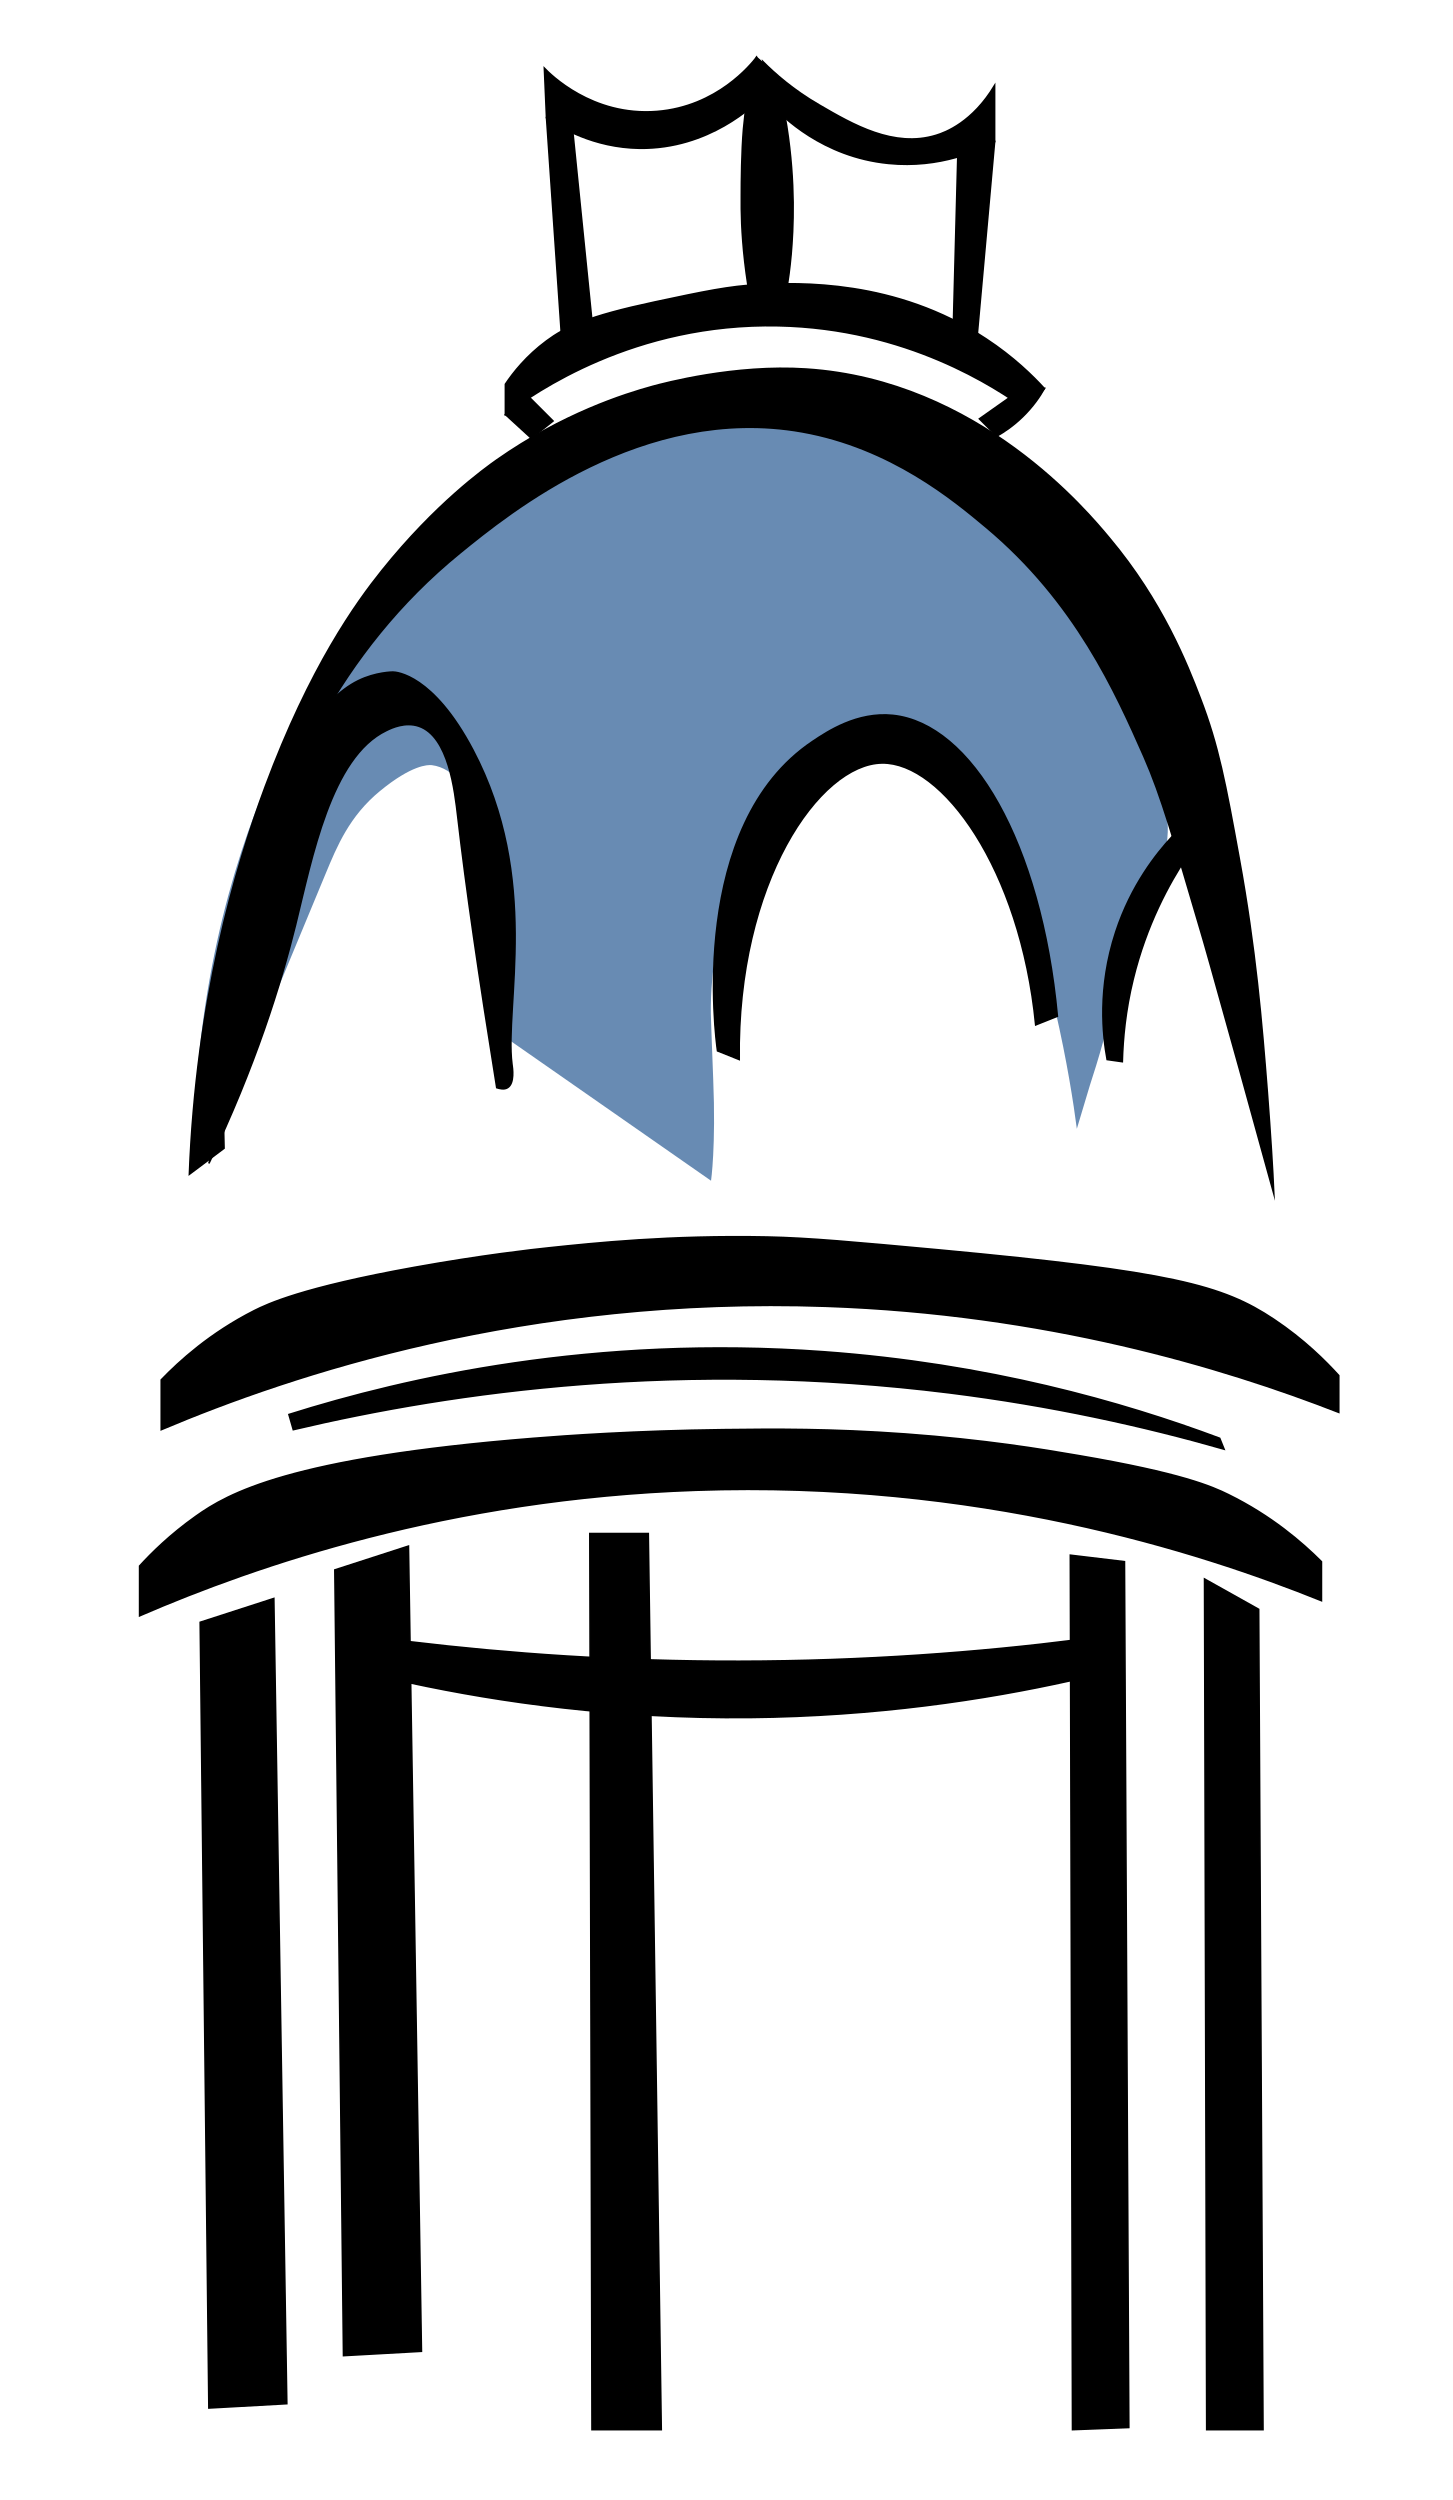
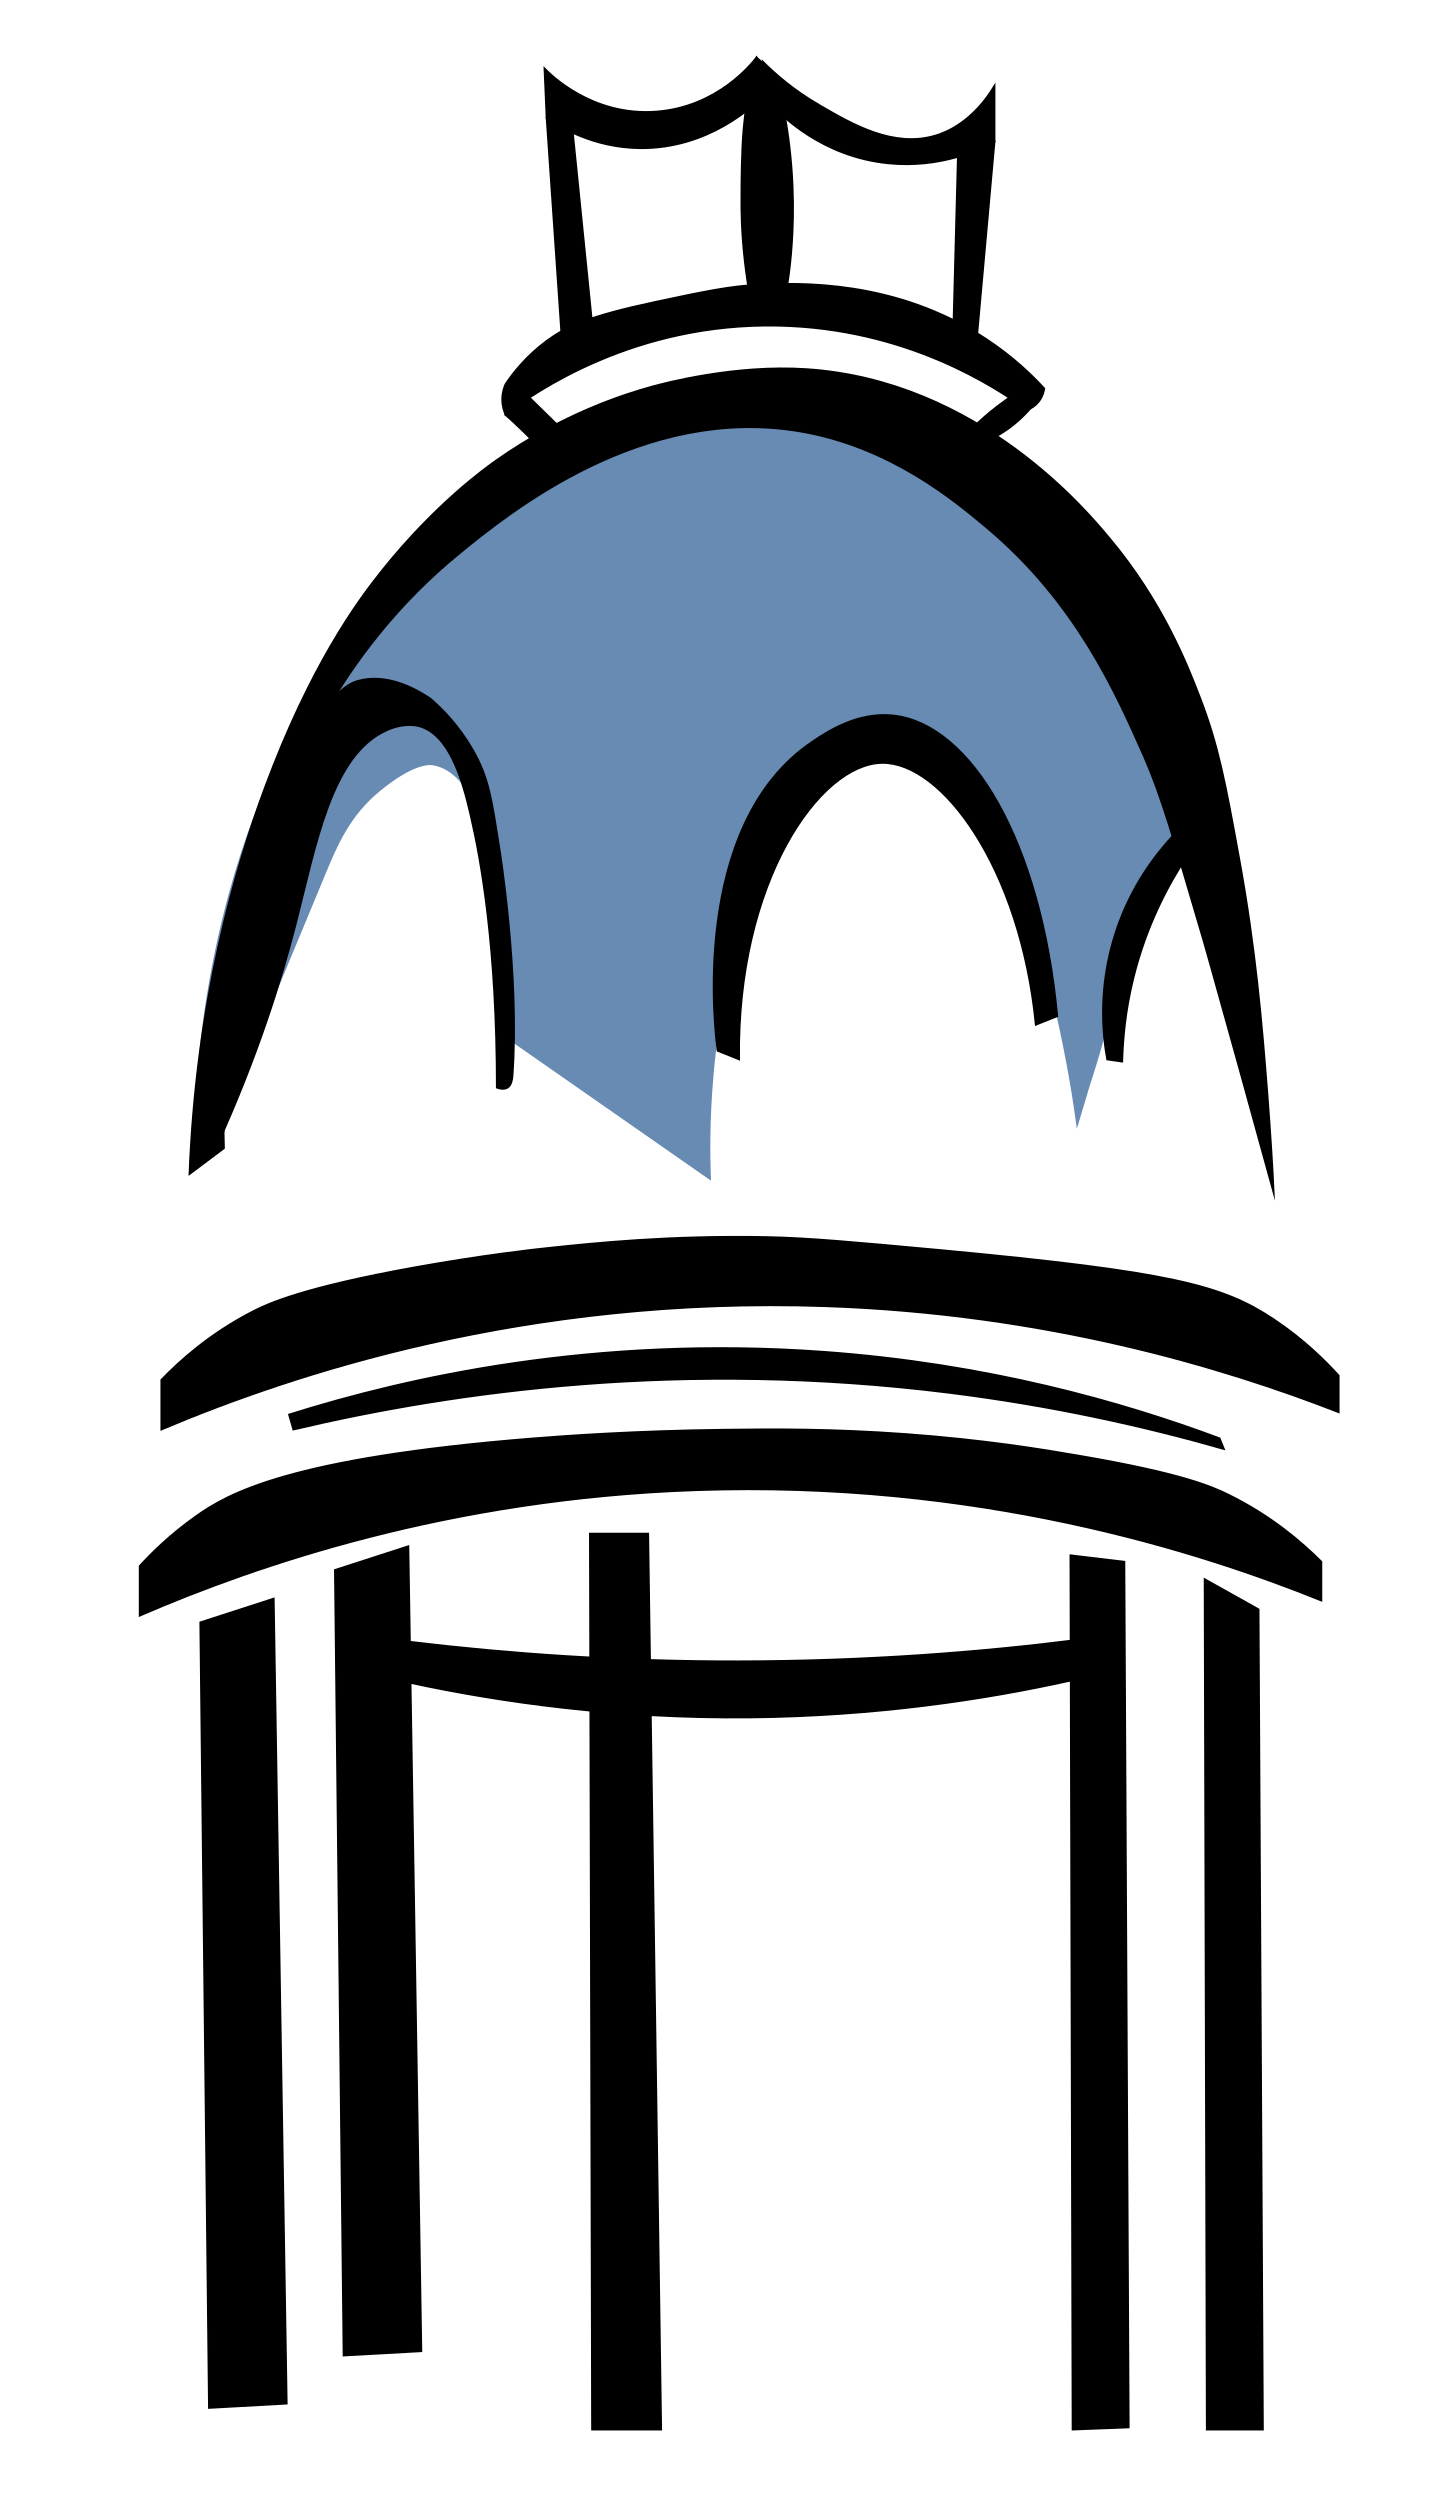
- <svg xmlns="http://www.w3.org/2000/svg" version="1.1" id="Capa_1" x="0px" y="0px" viewBox="0 0 671 1155" enable-background="new 0 0 671 1155" xml:space="preserve">
-   <path fill="none" stroke="#000000" stroke-width="11" stroke-miterlimit="10" d="M112.5,754.5" />
-   <path stroke="#000000" stroke-width="0.75" stroke-miterlimit="10" d="M132.5,1110.5c-12,0.7-24,1.3-36,2c-1.3-121-2.7-242-4-363  c11.3-3.7,22.7-7.3,34-11C128.5,862.5,130.5,986.5,132.5,1110.5z" />
-   <path stroke="#000000" stroke-width="0.75" stroke-miterlimit="10" d="M194.7,1086.3c-12,0.7-24,1.3-36,2c-1.3-121-2.7-242-4-363  c11.3-3.7,22.7-7.3,34-11C190.7,838.3,192.7,962.3,194.7,1086.3z" />
-   <path stroke="#000000" stroke-width="0.75" stroke-miterlimit="10" d="M305.5,1122.5c-10.7,0-21.3,0-32,0c-0.3-138-0.7-276-1-414  c9,0,18,0,27,0C301.5,846.5,303.5,984.5,305.5,1122.5z" />
-   <path stroke="#000000" stroke-width="0.75" stroke-miterlimit="10" d="M521.5,1121.5c-8.7,0.3-17.3,0.7-26,1  c-0.3-134.7-0.7-269.3-1-404c8.3,1,16.7,2,25,3C520.2,854.8,520.8,988.2,521.5,1121.5z" />
-   <path stroke="#000000" stroke-width="0.75" stroke-miterlimit="10" d="M494.5,776.5c-39.6,8.8-89.8,16.4-148,17  c-62.2,0.6-115.6-7.1-157-16c0-6.3,0-12.7,0-19c45.1,5.4,96.1,9.1,152,9c58-0.1,110.6-4.1,157-10  C497.2,763.8,495.8,770.2,494.5,776.5z" />
-   <path stroke="#000000" stroke-width="0.75" stroke-miterlimit="10" d="M583.5,1122.5c-8.7,0-17.3,0-26,0c-0.3-131-0.7-262-1-393  c8.3,4.7,16.7,9.3,25,14C582.2,869.8,582.8,996.2,583.5,1122.5z" />
-   <path stroke="#000000" stroke-width="0.75" stroke-miterlimit="10" d="M610.5,739.5c-57.3-23.1-159.2-55.5-289-51  c-113.8,3.9-202.9,34.6-257,58c0-7.7,0-15.3,0-23c5.4-5.9,14-14.5,26-23c14.6-10.4,43.2-27,156-36c14.9-1.2,46.9-3.5,88-4  c23.4-0.3,49.5-0.5,84,2c36.6,2.7,62.6,7,80,10c47.4,8.1,61.5,14.3,69,18c19.9,9.8,34,22,43,31C610.5,727.5,610.5,733.5,610.5,739.5  z" />
-   <path stroke="#000000" stroke-width="0.75" stroke-miterlimit="10" d="M565.5,669.5c-37.4-10.7-79.9-20.1-127-26  c-122.7-15.3-227.7-0.8-303,17c-0.7-2.3-1.3-4.7-2-7c54.3-17.1,140.8-36.7,247-29c75.8,5.5,138.1,23.2,183,40  C564.2,666.2,564.8,667.8,565.5,669.5z" />
-   <path stroke="#000000" stroke-width="0.75" stroke-miterlimit="10" d="M618.5,652.5c-54.1-21.1-135.7-45.5-237-49  c-138-4.8-246.4,31.4-307,57c0-7.7,0-15.3,0-23c8.4-8.7,22.5-21.6,43-32c6-3,21.8-10.6,74-20c31.1-5.6,55.1-8.3,62-9  c20.9-2.2,55.8-5.9,101-5c19.4,0.4,39.8,2.3,80,6c106.7,10,130.3,16.2,154,32c14.1,9.4,24,19.4,30,26  C618.5,641.2,618.5,646.8,618.5,652.5z" />
-   <path fill="#688BB3" d="M497.5,521.5c-1.5-11.6-4.5-31.2-10-55c-13.7-59-25.9-111.2-61.5-123.5c-17.2-5.9-33.3-0.3-37,1  c-47.6,16.7-62,93.3-60.5,127.5c0.2,4.1,0.4,13.1,1,27c1.3,31.2-1,47-1,47c-30.8-21.5-61.7-43-92.5-64.5c1.2-20.3,2.9-75.8-16-109  c-3.5-6.2-10-17.2-20.5-18.5c-1.9-0.2-9.3-0.1-24,12c-14.1,11.6-19.8,25.5-25,38c-37.2,89.8-36.8,88.2-37,89c-2.3,11.5-7.2,21-17,40  c-1.1,2.1-3.3,6.4-5,6c-2.4-0.5-2.1-10.4-2-14c4.5-152.4,73-231,73-231c18.9-21.7,38.2-36.8,45-42c11.9-9.1,32.1-24.2,61-36  c21.9-8.9,54.5-22.3,97-17c43.9,5.5,73.4,27.7,84,36c24.1,18.7,37.4,39.1,55,66c4.4,6.7,14,21.9,23,43c8.3,19.4,12.4,29.1,12,41  c-0.6,19.4-10.9,18.4-19.5,49.5c-4.3,15.5-3.3,21.2-10,46c-2.5,9.1-4.9,16.6-6.5,21.5C501.5,508.2,499.5,514.8,497.5,521.5z" />
-   <path stroke="#000000" stroke-width="0.75" stroke-miterlimit="10" d="M588.5,551.5c-3.6-12.9-9.1-33.1-16-58  c-13.2-47.5-16.2-58-18-64c-12.1-41-17.9-61.6-26-80c-13-29.4-31.5-71.3-73-106c-14.8-12.4-43.9-36.7-85-44  c-73.4-13-135.3,37.5-158,56c-112.2,91.4-109.8,248.2-109,275c-5.3,4-10.7,8-16,12c3.1-80.1,20.9-141,35-179  c20.7-55.6,42.2-85.3,54-100c24.7-30.8,47.5-47.1,53-51c30.5-21.4,58.9-30.4,72-34c5.2-1.4,37.9-10.2,71-8  c79.9,5.2,130.3,66.4,140,78c24.6,29.3,36.1,58.6,42,74c8.5,22.1,11.7,39.4,18,74c7.6,41.6,10.5,76,13,108  C587,524,588,540.2,588.5,551.5z" />
-   <path stroke="#000000" stroke-width="0.75" stroke-miterlimit="10" d="M229.5,502.5c-8.4-52.1-14.2-92.2-18-125  c-1.4-12.1-4.2-37.3-18-42c-6.2-2.1-12.4,0.7-15,2c-25.6,12.3-34.3,58.9-42,90c-6.7,27-18.4,65-40,110c2.3-8.3,4.7-16.7,7-25  c-1.9-41.5,3.2-74.8,8-97c0,0,18.2-83.4,54-101c8.1-4,16-4,16-4c0,0,0,0,0,0c1.6,0,18.6,1.1,37,36c31.3,59.4,14.6,118.1,18,145  c0.3,2,1.3,9-2,11C232.9,503.5,230.8,502.9,229.5,502.5z" />
-   <path stroke="#000000" stroke-width="0.75" stroke-miterlimit="10" d="M478.5,473.5c-7.1-72.3-43.3-121.4-71-121  c-28.9,0.4-67.1,55.2-66,137c-3.3-1.3-6.7-2.7-10-4c-0.9-6.2-13.8-104.3,44-143c6.7-4.5,20.5-13.7,37-12c36.3,3.8,68.5,58.6,76,139  C485.2,470.8,481.8,472.2,478.5,473.5z" />
-   <path stroke="#000000" stroke-width="0.75" stroke-miterlimit="10" d="M548.5,395.5c-8.4,12.7-18.9,31.9-25,57  c-3.5,14.3-4.7,27.3-5,38c-2.3-0.3-4.7-0.7-7-1c-2-10.9-4.5-33.1,4-59c7.1-21.6,18.8-36.2,26-44  C543.8,389.5,546.2,392.5,548.5,395.5z" />
-   <path stroke="#000000" stroke-width="0.75" stroke-miterlimit="10" d="M352.5,44.5c-3.9,4-24.9,24.4-57,24c-21.4-0.3-36.8-9.7-43-14  c-0.3-7.7-0.7-15.3-1-23c2.5,2.6,22,22.4,52,20c27.8-2.2,43.5-21.8,46-25C350.5,32.5,351.5,38.5,352.5,44.5z" />
-   <path stroke="#000000" stroke-width="0.75" stroke-miterlimit="10" d="M459.5,65.5c-6.9,3.8-25.1,12.4-49,10  c-30.5-3-49.2-21.9-54-27c-1.3-6.7-2.7-13.3-4-20c5.3,5.3,13.9,13,26,20c15.6,9.1,34.5,20,54,14c4.3-1.3,16.8-6,27-23  C459.5,48.2,459.5,56.8,459.5,65.5z" />
-   <path stroke="#000000" stroke-width="0.75" stroke-miterlimit="10" d="M345.5,131.5c-2.3-15-2.9-26.8-3-35c0-2,0-3.7,0-6  c0-6.7,0.1-20.3,1-31c0.7-7.9,2.2-19.1,6-33c3,2.7,6,5.3,9,8c2.5,9.6,4,17.9,5,24c4.1,26.2,3,47.4,2,59c-0.6,6.7-1.4,12.2-2,16  C357.5,132.8,351.5,132.2,345.5,131.5z" />
-   <path stroke="#000000" stroke-width="0.75" stroke-miterlimit="10" d="M459.5,65.5c-2.7,29.7-5.3,59.3-8,89c-3.7-2-7.3-4-11-6  c0.7-25.3,1.3-50.7,2-76C448.2,70.2,453.8,67.8,459.5,65.5z" />
-   <path stroke="#000000" stroke-width="0.75" stroke-miterlimit="10" d="M264.5,59.5c3,29.7,6,59.3,9,89c-4.7,2.7-9.3,5.3-14,8  c-2.3-34-4.7-68-7-102C256.5,56.2,260.5,57.8,264.5,59.5z" />
-   <path stroke="#000000" stroke-width="0.75" stroke-miterlimit="10" d="M482.5,179.5c-2.7,3.3-5.3,6.7-8,10  c-14.5-10.6-55.7-37.8-115-39c-66.3-1.4-112.3,30.7-126,41c0-4.7,0-9.3,0-14c3.6-5.4,9.7-13.1,19-20c8.6-6.4,19-11.4,50-18  c23-4.9,34.4-7.3,48-8c18.2-0.9,63.2-2.6,105,25C468.3,164.9,477.3,173.8,482.5,179.5z" />
-   <path stroke="#000000" stroke-width="0.75" stroke-miterlimit="10" d="M482.5,179.5c-2,3.6-5.2,8.3-10,13c-4.3,4.2-8.6,7.1-12,9  c-2.7-2.7-5.3-5.3-8-8c5.7-4,11.3-8,17-12C473.8,180.8,478.2,180.2,482.5,179.5z" />
-   <path stroke="#000000" stroke-width="0.75" stroke-miterlimit="10" d="M244.5,183.5c3.7,3.7,7.3,7.3,11,11c-3.3,2.7-6.7,5.3-10,8  c-4-3.7-8-7.3-12-11C237.2,188.8,240.8,186.2,244.5,183.5z" />
+ <svg xmlns="http://www.w3.org/2000/svg" version="1.1" id="Capa_1" x="0px" y="0px" viewBox="0 0 671 1155" style="enable-background:new 0 0 671 1155;" xml:space="preserve">
+   <style type="text/css">
+ 	.st0{fill:none;stroke:#000000;stroke-width:11;stroke-miterlimit:10;}
+ 	.st1{stroke:#000000;stroke-width:0.75;stroke-miterlimit:10;}
+ 	.st2{fill:#688BB3;}
+ </style>
+   <path class="st0" d="M112.5,754.5" />
+   <path class="st1" d="M132.5,1110.5c-12,0.7-24,1.3-36,2c-1.3-121-2.7-242-4-363c11.3-3.7,22.7-7.3,34-11  C128.5,862.5,130.5,986.5,132.5,1110.5z" />
+   <path class="st1" d="M194.7,1086.3c-12,0.7-24,1.3-36,2c-1.3-121-2.7-242-4-363c11.3-3.7,22.7-7.3,34-11  C190.7,838.3,192.7,962.3,194.7,1086.3z" />
+   <path class="st1" d="M305.5,1122.5c-10.7,0-21.3,0-32,0c-0.3-138-0.7-276-1-414c9,0,18,0,27,0C301.5,846.5,303.5,984.5,305.5,1122.5  z" />
+   <path class="st1" d="M521.5,1121.5c-8.7,0.3-17.3,0.7-26,1c-0.3-134.7-0.7-269.3-1-404c8.3,1,16.7,2,25,3  C520.2,854.8,520.8,988.2,521.5,1121.5z" />
+   <path class="st1" d="M494.5,776.5c-39.6,8.8-89.8,16.4-148,17c-62.2,0.6-115.6-7.1-157-16c0-6.3,0-12.7,0-19  c45.1,5.4,96.1,9.1,152,9c58-0.1,110.6-4.1,157-10C497.2,763.8,495.8,770.2,494.5,776.5z" />
+   <path class="st1" d="M583.5,1122.5c-8.7,0-17.3,0-26,0c-0.3-131-0.7-262-1-393c8.3,4.7,16.7,9.3,25,14  C582.2,869.8,582.8,996.2,583.5,1122.5z" />
+   <path class="st1" d="M610.5,739.5c-57.3-23.1-159.2-55.5-289-51c-113.8,3.9-202.9,34.6-257,58c0-7.7,0-15.3,0-23  c5.4-5.9,14-14.5,26-23c14.6-10.4,43.2-27,156-36c14.9-1.2,46.9-3.5,88-4c23.4-0.3,49.5-0.5,84,2c36.6,2.7,62.6,7,80,10  c47.4,8.1,61.5,14.3,69,18c19.9,9.8,34,22,43,31C610.5,727.5,610.5,733.5,610.5,739.5z" />
+   <path class="st1" d="M565.5,669.5c-37.4-10.7-79.9-20.1-127-26c-122.7-15.3-227.7-0.8-303,17c-0.7-2.3-1.3-4.7-2-7  c54.3-17.1,140.8-36.7,247-29c75.8,5.5,138.1,23.2,183,40C564.2,666.2,564.8,667.8,565.5,669.5z" />
+   <path class="st1" d="M618.5,652.5c-54.1-21.1-135.7-45.5-237-49c-138-4.8-246.4,31.4-307,57c0-7.7,0-15.3,0-23  c8.4-8.7,22.5-21.6,43-32c6-3,21.8-10.6,74-20c31.1-5.6,55.1-8.3,62-9c20.9-2.2,55.8-5.9,101-5c19.4,0.4,39.8,2.3,80,6  c106.7,10,130.3,16.2,154,32c14.1,9.4,24,19.4,30,26C618.5,641.2,618.5,646.8,618.5,652.5z" />
+   <path class="st2" d="M497.5,521.5c-1.5-11.6-4.5-31.2-10-55c-13.7-59-25.9-111.2-61.5-123.5c-14.4-5-28.1-1.8-34.3,0.1  c0,0-1.4,0.4-2.7,0.9c-21.9,8-46.9,66.9-56.4,128.5c-1.8,11.4-2.7,20.7-3.1,26c-1.6,18.8-1.5,34.9-1,47  c-30.8-21.5-61.7-43-92.5-64.5c1.2-20.3,2.9-75.8-16-109c-3.5-6.2-10-17.2-20.5-18.5c-1.9-0.2-9.3-0.1-24,12  c-14.1,11.6-19.8,25.5-25,38c-37.2,89.8-36.8,88.2-37,89c-2.3,11.5-7.2,21-17,40c-1.1,2.1-3.3,6.4-5,6c-2.4-0.5-2.1-10.4-2-14  c4.5-152.4,73-231,73-231c18.9-21.7,38.2-36.8,45-42c11.9-9.1,32.1-24.2,61-36c21.9-8.9,54.5-22.3,97-17c43.9,5.5,73.4,27.7,84,36  c24.1,18.7,37.4,39.1,55,66c13.6,20.7,9.3,21.9,23,43c12.6,19.4,25.6,34.3,20.6,43.2c-2,3.5-4.7,2.3-10.2,8  c-2.1,2.2-3.7,6-10.7,19.9c-2.4,4.8-4.9,10.9-7.2,19.4c-4.3,15.5-3.3,21.2-10,46c-2.5,9.1-4.9,16.6-6.5,21.5  C501.5,508.2,499.5,514.8,497.5,521.5z" />
+   <path class="st1" d="M588.5,551.5c-3.6-12.9-9.1-33.1-16-58c-13.2-47.5-16.2-58-18-64c-12.1-41-17.9-61.6-26-80  c-13-29.4-31.5-71.3-73-106c-14.8-12.4-43.9-36.7-85-44c-73.4-13-135.3,37.5-158,56c-112.2,91.4-109.8,248.2-109,275  c-5.3,4-10.7,8-16,12c3.1-80.1,20.9-141,35-179c20.7-55.6,42.2-85.3,54-100c24.7-30.8,47.5-47.1,53-51c30.5-21.4,58.9-30.4,72-34  c5.2-1.4,37.9-10.2,71-8c79.9,5.2,130.3,66.4,140,78c24.6,29.3,36.1,58.6,42,74c8.5,22.1,11.7,39.4,18,74c7.6,41.6,10.5,76,13,108  C587,524,588,540.2,588.5,551.5z" />
+   <path class="st1" d="M229.5,502.5c0-64.4-7.2-104.9-12.1-125.8c-4-17.5-10.2-37.6-23.9-41.2c-1.2-0.3-6.9-1.7-15,2  c-25.5,11.5-32.5,53.1-42,90c-6.6,25.6-17.5,60.6-36.2,101.8c-0.1-1-0.2-2.5-0.3-4.3c-1.5-21.2,3-37.5,5-68.2  c0.6-9.9,2.2-24.1,6.5-41.3c6.6-23.9,14.4-42.9,20.7-56.4c18.2-39.1,28.7-43.3,33.3-44.6c13.2-3.6,26.3,3.5,33.3,8.2  c5.5,4.7,13.2,12.5,19.7,23.8c7.6,13.3,8.7,23.3,12.2,45.1c0,0,9.5,58.7,6.1,105.5c-0.1,1.6-0.5,4.3-2.3,5.4  C232.9,503.5,230.7,503,229.5,502.5z" />
+   <path class="st1" d="M478.5,473.5c-7.1-72.3-43.3-121.4-71-121c-28.9,0.4-67.1,55.2-66,137c-3.3-1.3-6.7-2.7-10-4  c-0.9-6.2-13.8-104.3,44-143c6.7-4.5,20.5-13.7,37-12c36.3,3.8,68.5,58.6,76,139C485.2,470.8,481.8,472.2,478.5,473.5z" />
+   <path class="st1" d="M548.5,395.5c-8.4,12.7-18.9,31.9-25,57c-3.5,14.3-4.7,27.3-5,38c-2.3-0.3-4.7-0.7-7-1c-2-10.9-4.5-33.1,4-59  c7.1-21.6,18.8-36.2,26-44C543.8,389.5,546.2,392.5,548.5,395.5z" />
+   <path class="st1" d="M352.5,44.5c-3.9,4-24.9,24.4-57,24c-21.4-0.3-36.8-9.7-43-14c-0.3-7.7-0.7-15.3-1-23c2.5,2.6,22,22.4,52,20  c27.8-2.2,43.5-21.8,46-25C350.5,32.5,351.5,38.5,352.5,44.5z" />
+   <path class="st1" d="M459.5,65.5c-6.9,3.8-25.1,12.4-49,10c-30.5-3-49.2-21.9-54-27c-1.3-6.7-2.7-13.3-4-20c5.3,5.3,13.9,13,26,20  c15.6,9.1,34.5,20,54,14c4.3-1.3,16.8-6,27-23C459.5,48.2,459.5,56.8,459.5,65.5z" />
+   <path class="st1" d="M345.5,131.5c-2.3-15-2.9-26.8-3-35c0-2,0-3.7,0-6c0-6.7,0.1-20.3,1-31c0.7-7.9,2.2-19.1,6-33c3,2.7,6,5.3,9,8  c2.5,9.6,4,17.9,5,24c4.1,26.2,3,47.4,2,59c-0.6,6.7-1.4,12.2-2,16C357.5,132.8,351.5,132.2,345.5,131.5z" />
+   <path class="st1" d="M459.5,65.5c-2.7,29.7-5.3,59.3-8,89c-3.7-2-7.3-4-11-6c0.7-25.3,1.3-50.7,2-76  C448.2,70.2,453.8,67.8,459.5,65.5z" />
+   <path class="st1" d="M264.5,59.5c3,29.7,6,59.3,9,89c-4.7,2.7-9.3,5.3-14,8c-2.3-34-4.7-68-7-102C256.5,56.2,260.5,57.8,264.5,59.5z  " />
+   <path class="st1" d="M482.5,179.5c-0.2,1.1-0.6,3.4-2.3,5.7c-2,2.7-4.6,3.9-5.7,4.3c-14.5-10.6-55.7-37.8-115-39  c-66.3-1.4-112.3,30.7-126,41c-0.6-1.3-1.5-3.8-1.5-7c0-3.2,0.9-5.6,1.5-7c3.6-5.4,9.7-13.1,19-20c8.6-6.4,19-11.4,50-18  c23-4.9,34.4-7.3,48-8c18.2-0.9,63.2-2.6,105,25C468.3,164.9,477.3,173.8,482.5,179.5z" />
+   <path class="st1" d="M480.5,182.9c-1.9,2.8-4.5,6.2-8,9.6c-4.3,4.2-8.6,7.1-12,9c-3.8-1.2-7.7-2.3-11.5-3.5c3.4-3.4,7.4-7,12-10.5  c2.9-2.2,5.8-4.2,8.5-6c0.7-0.4,3.3-1.7,6.5-1C478.3,181,479.8,182.3,480.5,182.9z" />
+   <path class="st1" d="M244.5,183.5c5.1,5,10.2,10,15.3,15c-2,0.8-4.1,1.8-6.4,3.1c-2.2,1.2-4.1,2.4-5.9,3.6c-2.5-2.7-5.2-5.4-8.1-8.1  c-2-1.9-4-3.8-6-5.5C237.2,188.8,240.8,186.2,244.5,183.5z" />
</svg>
